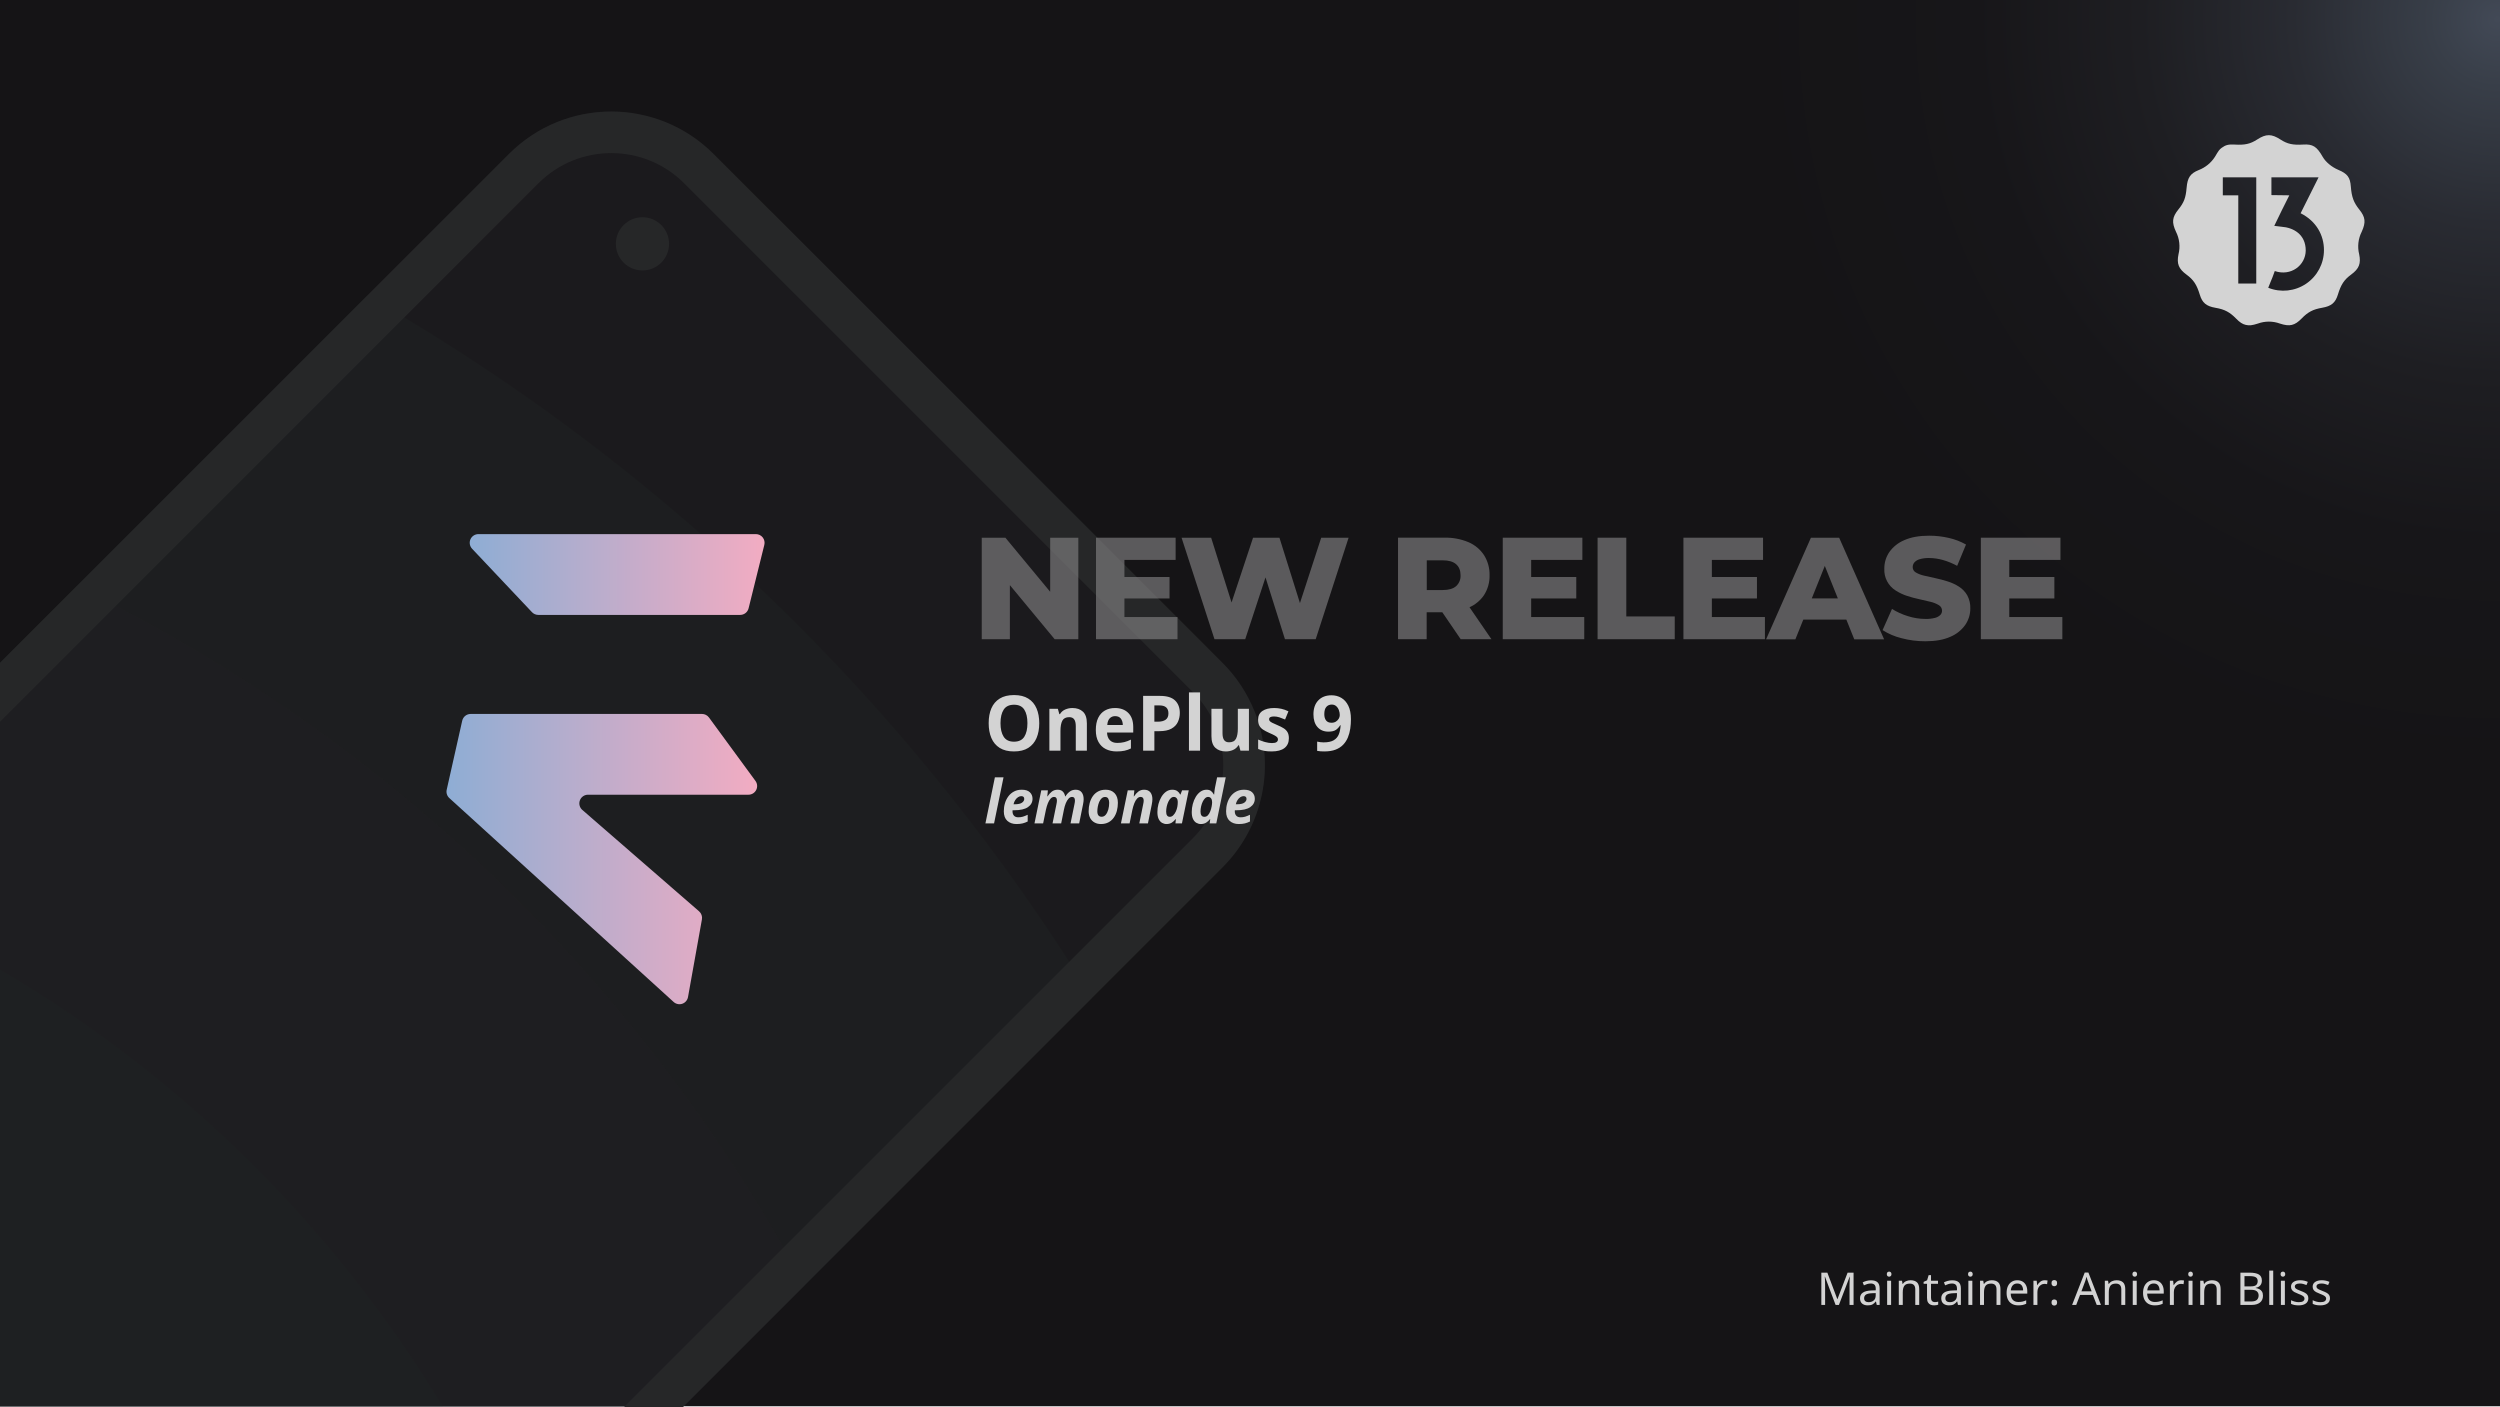
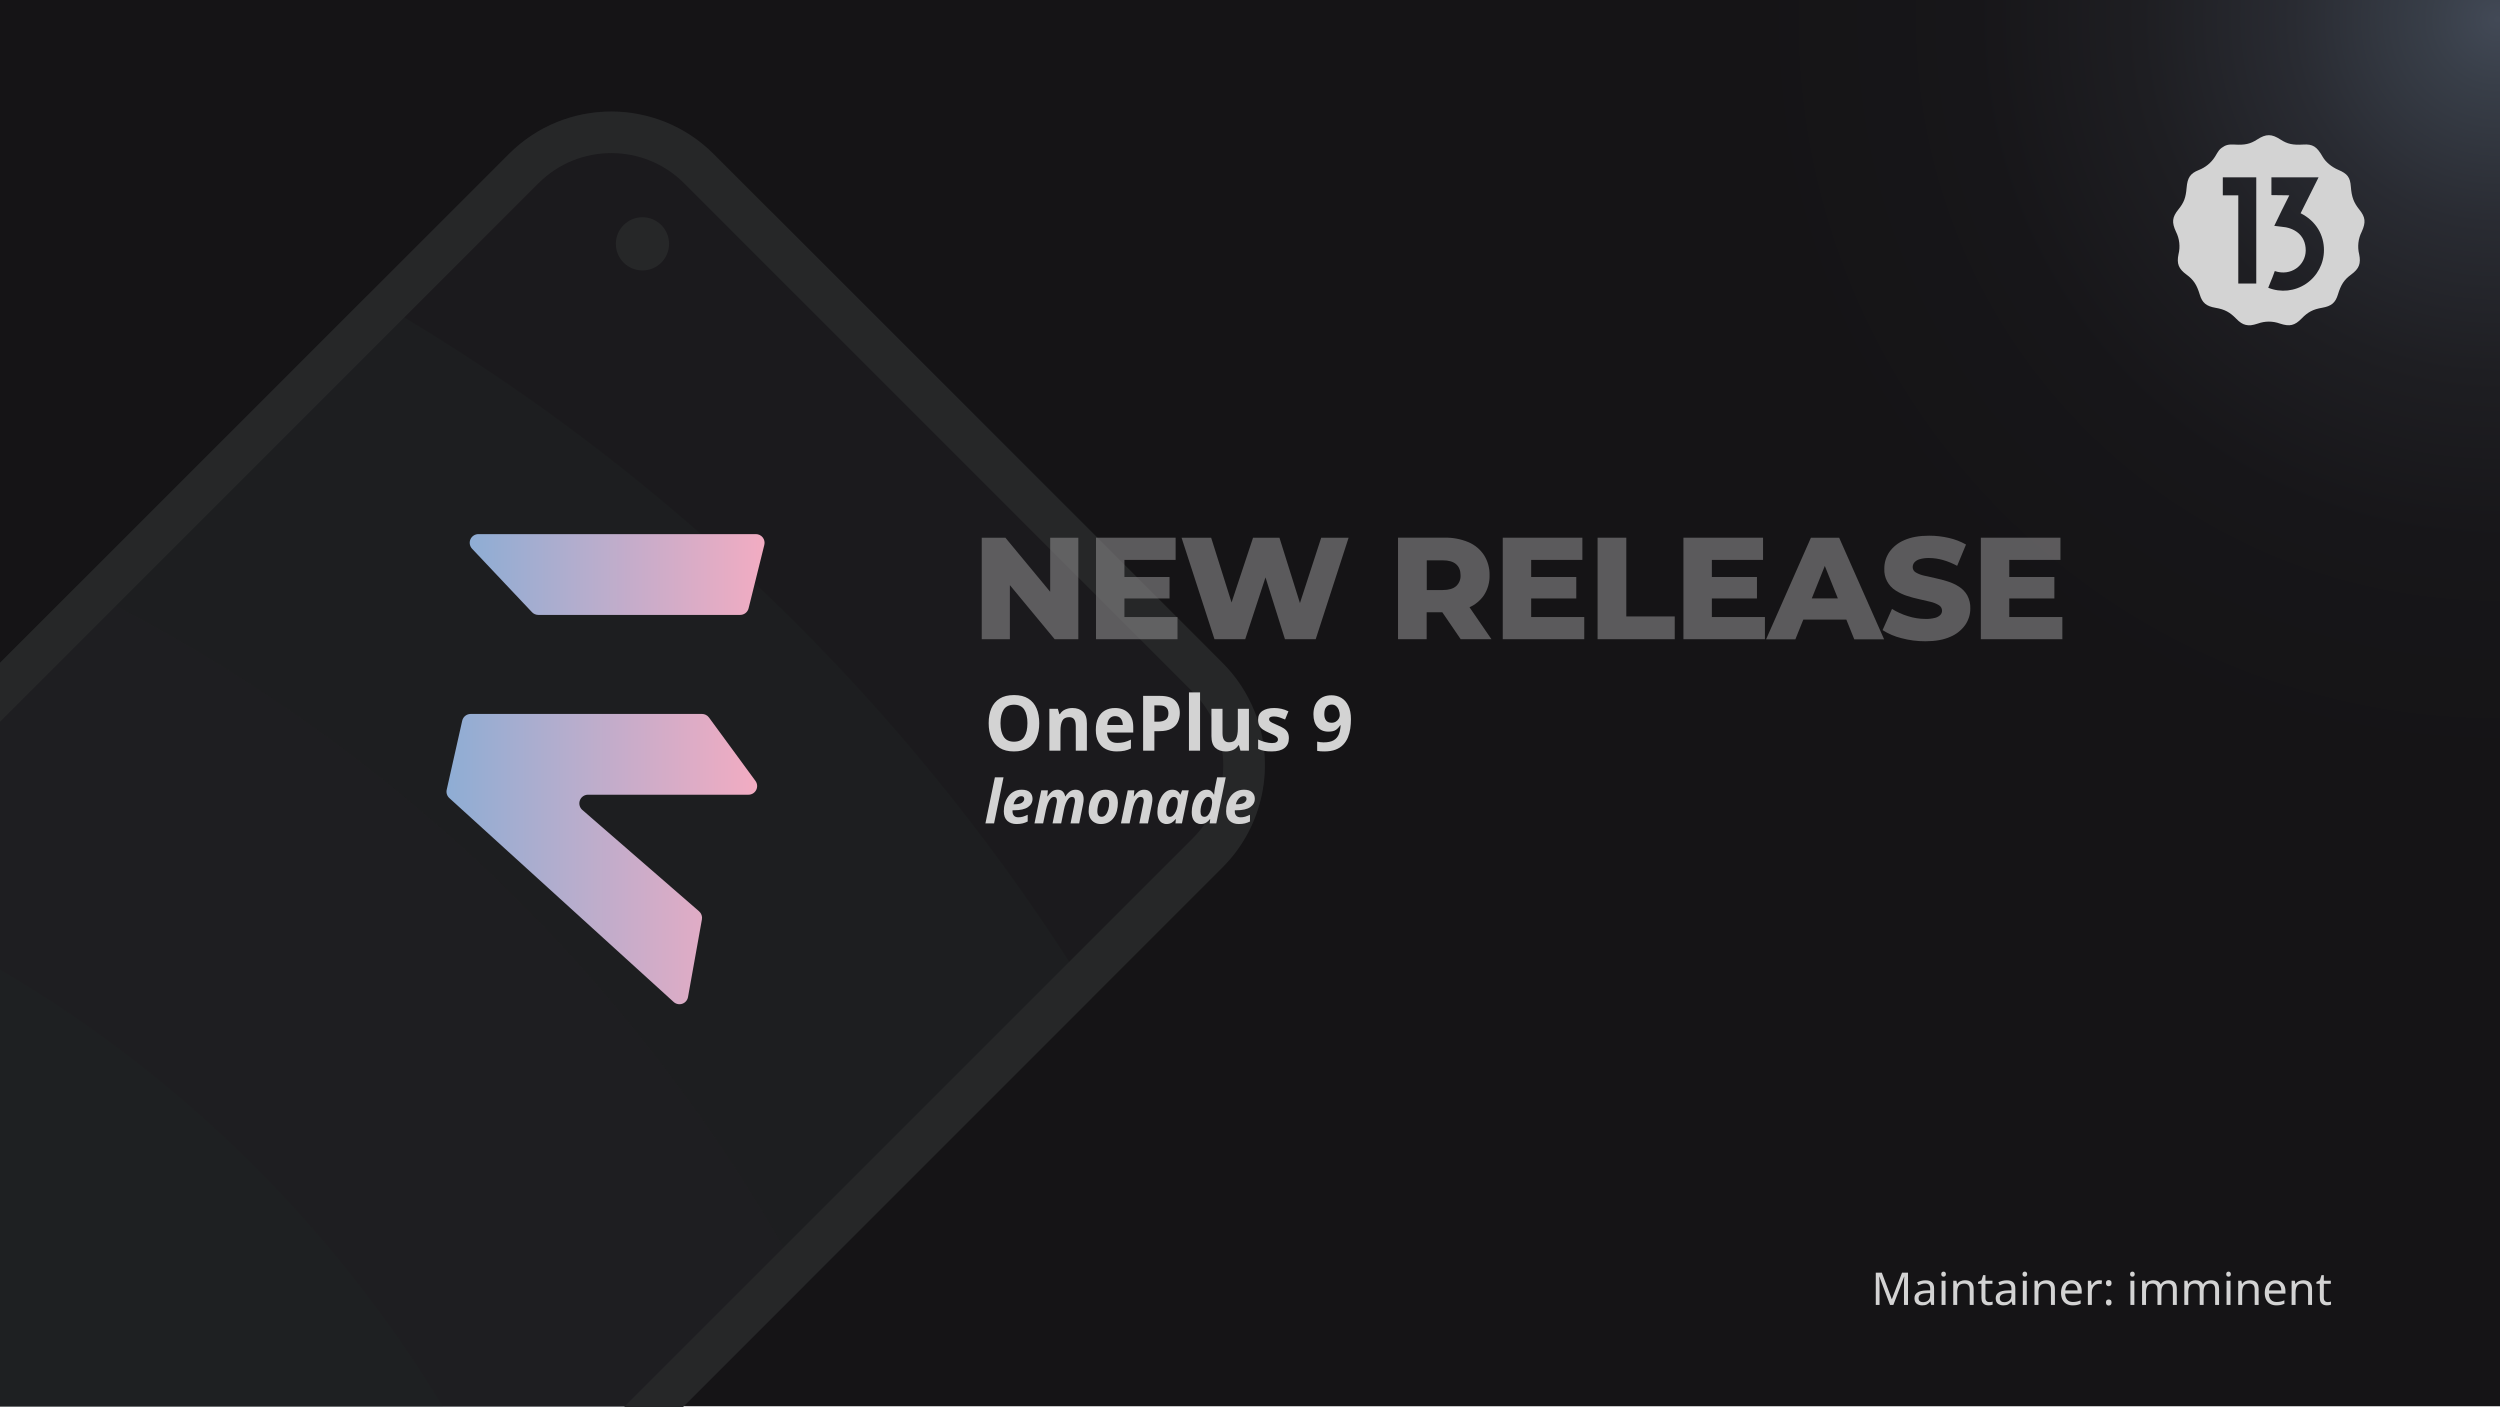
<svg xmlns="http://www.w3.org/2000/svg" xmlns:xlink="http://www.w3.org/1999/xlink" id="Layer_1" data-name="Layer 1" viewBox="0 0 1920 1080">
  <defs>
    <style>
          .cls-1 {
            fill: url(#radial-gradient);
          }
          .cls-2 {
            opacity: 0.58;
          }
          .cls-3 {
            fill: #26292b;
            opacity: 0.57;
          }
          .cls-4 {
            fill: #262728;
          }
          .cls-5 {
            fill: url(#linear-gradient);
          }
          .cls-6 {
            fill: url(#linear-gradient-2);
          }
          .cls-12,
          .cls-7,
          .cls-8 {
            fill: #d3d3d3;
            color: #d3d3d3;
          }
          .cls-8 {
            font-size: 34.7px;
            font-family: Montserrat-Regular, Montserrat;
          }
          .cls-9 {
            letter-spacing: -0.01em;
          }
          .cls-10 {
            opacity: 0.65;
          }
          .cls-11 {
            fill: #818081;
          }
          .cls-12 {
            font-size: 58.91px;
            font-family: Montserrat-ExtraBold, Montserrat;
            font-weight: 700;
          }
          .cls-13 {
            letter-spacing: 0em;
          }
          .cls-14 {
            letter-spacing: 0em;
          }
          .cls-15 {
            letter-spacing: -0.01em;
          }
          .cls-16,
          .cls-17,
          .cls-18 {
            font-size: 46.57px;
            font-family: Montserrat-ExtraBoldItalic, Montserrat;
            font-style: italic;
          }
          .cls-16 {
            letter-spacing: -0.01em;
          }
          .cls-17 {
            letter-spacing: 0em;
          }
          .cls-18 {
            letter-spacing: 0em;
          }

          .cls-100 {
            opacity: 0.58;
          }
          .cls-200 {
            fill: #26292b;
            opacity: 0.57;
          }
          .cls-300 {
            fill: #262728;
          }
        </style>
    <radialGradient id="radial-gradient" cx="1918" cy="14.88" r="581.79" gradientUnits="userSpaceOnUse">
      <stop offset="0" stop-color="#424956" />
      <stop offset="0.09" stop-color="#383e48" />
      <stop offset="0.27" stop-color="#292b32" />
      <stop offset="0.47" stop-color="#1e1e22" />
      <stop offset="0.69" stop-color="#171619" />
      <stop offset="1" stop-color="#151416" />
    </radialGradient>
    <linearGradient id="linear-gradient" x1="360.73" y1="441.22" x2="587.16" y2="441.22" gradientUnits="userSpaceOnUse">
      <stop offset="0" stop-color="#8eadd4" />
      <stop offset="1" stop-color="#f2acc2" />
    </linearGradient>
    <linearGradient id="linear-gradient-2" x1="342.89" y1="659.76" x2="581.49" y2="659.76" xlink:href="#linear-gradient" />
  </defs>
  <rect id="BG" class="cls-1" width="1920" height="1080" />
  <g id="_3" data-name="3">
    <g class="cls-100">
      <path class="cls-200" d="M939,666,838.62,766.37,618,987,402.5,1202.5-94.19,1699.19a111.06,111.06,0,0,1-156.88,0l-391-391a111.06,111.06,0,0,1,0-156.88l481.87-481.87L59,450.1l332-332a110.82,110.82,0,0,1,93.89-31.36q55.62,36.33,108.28,76.65L927.66,497.86Q946,521.8,963.51,546.39A111.09,111.09,0,0,1,939,666Z" />
      <path class="cls-200" d="M838.62,766.37,618,987,402.5,1202.5-94.19,1699.19a111.06,111.06,0,0,1-156.88,0l-391-391a111.06,111.06,0,0,1,0-156.88l481.87-481.87L59,450.1,282,227.15q14.34,8.17,28.48,16.66A1565.87,1565.87,0,0,1,821.19,738.67Q830.06,752.43,838.62,766.37Z" />
      <path class="cls-200" d="M618,987,402.5,1202.5-94.19,1699.19a111.06,111.06,0,0,1-156.88,0l-391-391a111.06,111.06,0,0,1,0-156.88l481.87-481.87L59,450.1q15.13,7.35,30,15.1A1262.33,1262.33,0,0,1,601.85,958Q610.1,972.4,618,987Z" />
      <path class="cls-200" d="M402.5,1202.5-94.19,1699.19a111.06,111.06,0,0,1-156.88,0l-391-391a111.06,111.06,0,0,1,0-156.88l481.87-481.87q16.47,6,32.65,12.49c227.82,91.84,412.7,267.8,516.19,489.39Q395.8,1186.73,402.5,1202.5Z" />
    </g>
    <g id="_4-2" data-name="4">
      <path class="cls-300" d="M963.51,546.39A110.42,110.42,0,0,0,939,509.16l-11.3-11.3L593.2,163.4l-45.29-45.29a111.05,111.05,0,0,0-156.88,0L59,450.1-160.25,669.39l-481.87,481.87a111.06,111.06,0,0,0,0,156.88l391.05,391a111.06,111.06,0,0,0,156.88,0L402.5,1202.5,618,987,838.62,766.37,939,666A111.09,111.09,0,0,0,963.51,546.39Zm-47.12,97.07-95.2,95.21L601.85,958,388.59,1171.27l-505.35,505.35a79.11,79.11,0,0,1-111.74,0l-391-391a79.1,79.1,0,0,1,0-111.74L413.6,140.68a79.1,79.1,0,0,1,111.74,0l391,391.05A79.1,79.1,0,0,1,916.39,643.46Z" />
      <circle class="cls-300" cx="493.41" cy="187.27" r="20.43" />
    </g>
  </g>
  <g id="EVO_Logo" data-name="EVO Logo">
    <path class="cls-5" d="M580.5,410.2H367.41a6.66,6.66,0,0,0-4.85,11.23l46,48.73a6.68,6.68,0,0,0,4.85,2.09H568.46a6.65,6.65,0,0,0,6.46-5.07L587,418.46A6.66,6.66,0,0,0,580.5,410.2Z" />
    <path class="cls-6" d="M447.19,622l89.7,77.89a6.67,6.67,0,0,1,2.19,6.2l-10.7,59.69a6.66,6.66,0,0,1-11,3.76L345.07,612.9a6.63,6.63,0,0,1-2-6.39l11.91-53a6.66,6.66,0,0,1,6.5-5.2H539.11a6.67,6.67,0,0,1,5.38,2.72l35.7,48.71a6.66,6.66,0,0,1-5.37,10.6H451.56A6.66,6.66,0,0,0,447.19,622Z" />
  </g>
  <g id="_13_Logo" data-name="13 Logo">
    <g id="g6323">
      <path class="cls-7" d="M1811.92,160.89c-4.28-5.31-5.89-9.68-6.46-17.5-.53-7.22-2.61-10-9.76-13-5-2.13-9.62-6-11.87-9.93-4.53-8-7.62-9.9-15.06-9.44-7.86.49-12.08-.44-17.36-3.86-6.88-4.46-11.06-4.46-17.94,0-5.28,3.42-9.5,4.35-17.36,3.86-4.53-.28-6.9.32-9.84,2.5-1.82,1.36-2.25,1.92-5.19,6.9a25.84,25.84,0,0,1-12.49,10.2c-6.43,2.59-8.61,5.78-9.27,13.57s-2,11.31-6.37,16.74c-4.75,5.93-5.16,9.79-1.82,17a25,25,0,0,1,1.95,17.4c-1.48,7.16.08,11.11,6.18,15.59,5.38,3.95,7.83,7.66,10.18,15.39,1.89,6.27,5,8.89,12.15,10.1,6.85,1.17,10.79,3.24,15.64,8.18,2.91,3,5,4.33,7.47,4.92,2.74.65,5,.4,9.3-1a24.69,24.69,0,0,1,17,0c7.49,2.46,11.34,1.55,16.7-3.94,4.83-5,8.77-7,15.64-8.2,7.1-1.21,10.26-3.83,12.16-10.1,2.34-7.73,4.79-11.44,10.17-15.39,6.1-4.48,7.66-8.43,6.17-15.59a25,25,0,0,1,2-17.4C1817.09,170.67,1816.68,166.81,1811.92,160.89Zm-79.11,56.84H1719V150h-11.88V136.17h25.69ZM1742,221l1.83-4.55,1.42-3.45,1.78-4.83c12.33,4.22,23.64-4.31,23.77-15.78,0-12.56-9.68-17.63-18.5-18.24l-5.66-.7,5.75-11.85,5.8-11.59-6.82-.09-6.92-.09V136.17h36.22l-6.9,13.8-6.9,13.8c12.18,6.13,17.93,17,17.93,28.28A31.17,31.17,0,0,1,1742,221Z" />
    </g>
  </g>
  <text class="cls-8" text-anchor="end" transform="translate(1800 1002.18)">
-         Maintainer: Anierin Bliss
+         Maintainer: imminent
        <tspan class="cls-9" y="0" />
  </text>
  <g id="Text">
    <g class="cls-10">
      <polygon class="cls-11" points="806.54 454.5 772.13 412.96 753.98 412.96 753.98 490.92 775.58 490.92 775.58 449.37 809.99 490.92 828.15 490.92 828.15 412.96 806.54 412.96 806.54 454.5" />
      <polygon class="cls-11" points="863.56 459.62 898.2 459.62 898.2 443.14 863.56 443.14 863.56 430 902.88 430 902.88 412.96 841.73 412.96 841.73 490.92 904.32 490.92 904.32 473.88 863.56 473.88 863.56 459.62" />
      <polygon class="cls-11" points="998.36 463.18 982.61 412.96 962.35 412.96 945.84 462.71 930.16 412.96 907.44 412.96 932.72 490.92 956.33 490.92 971.91 443.44 986.85 490.92 1010.46 490.92 1035.73 412.96 1014.69 412.96 998.36 463.18" />
      <path class="cls-11" d="M1139.75,457a26.91,26.91,0,0,0,4.23-15.2,27.67,27.67,0,0,0-4.23-15.42,26.89,26.89,0,0,0-12-10,45,45,0,0,0-18.43-3.45h-35.64v78h22V470.2h12l14.13,20.71h23.61l-16.84-24.54A26.58,26.58,0,0,0,1139.75,457Zm-21.44-23.66q3.4,3,3.4,8.46a10.54,10.54,0,0,1-3.4,8.35q-3.39,3-10.3,3h-12.25V430.33H1108Q1114.91,430.33,1118.31,433.34Z" />
      <polygon class="cls-11" points="1175.94 459.62 1210.58 459.62 1210.58 443.14 1175.94 443.14 1175.94 430 1215.26 430 1215.26 412.96 1154.12 412.96 1154.12 490.92 1216.7 490.92 1216.7 473.88 1175.94 473.88 1175.94 459.62" />
      <polygon class="cls-11" points="1249 412.96 1226.95 412.96 1226.95 490.92 1286.2 490.92 1286.2 473.43 1249 473.43 1249 412.96" />
      <polygon class="cls-11" points="1314.7 459.62 1349.34 459.62 1349.34 443.14 1314.7 443.14 1314.7 430 1354.02 430 1354.02 412.96 1292.88 412.96 1292.88 490.92 1355.46 490.92 1355.46 473.88 1314.7 473.88 1314.7 459.62" />
      <path class="cls-11" d="M1390.77,413l-34.41,78h22.49l6.08-15.14H1418l6.08,15.14H1447l-34.52-78Zm.69,46.55,10-24.93,10,24.93Z" />
      <path class="cls-11" d="M1504.47,450.54a36.13,36.13,0,0,0-8.63-4c-3.15-1-6.31-1.83-9.46-2.5s-6.05-1.32-8.69-1.95a21.41,21.41,0,0,1-6.35-2.45,4.61,4.61,0,0,1-2.39-4.06,5.66,5.66,0,0,1,1.22-3.57,8.42,8.42,0,0,1,4-2.5,23.45,23.45,0,0,1,7.35-.95,39.84,39.84,0,0,1,10.58,1.5,53,53,0,0,1,11,4.51l6.79-16.37a48.29,48.29,0,0,0-13.2-5.07,66.2,66.2,0,0,0-15.09-1.72q-11.46,0-19.15,3.45A26.66,26.66,0,0,0,1451,424a22.18,22.18,0,0,0-3.84,12.7,18.66,18.66,0,0,0,8.8,16.87,37.67,37.67,0,0,0,8.63,4.07,89.22,89.22,0,0,0,9.47,2.56c3.15.67,6,1.33,8.63,2a22.16,22.16,0,0,1,6.34,2.56,4.79,4.79,0,0,1,2.45,4.24,4.66,4.66,0,0,1-1.28,3.28,8.92,8.92,0,0,1-4.06,2.23,26.27,26.27,0,0,1-7.35.83,44.81,44.81,0,0,1-13.64-2.17,51,51,0,0,1-12.09-5.51l-7.24,16.26a48.12,48.12,0,0,0,14.43,6.18,70.09,70.09,0,0,0,18.43,2.39q11.58,0,19.21-3.45a26.45,26.45,0,0,0,11.47-9.19,22.05,22.05,0,0,0,3.84-12.53,19.91,19.91,0,0,0-2.39-10.19A19.52,19.52,0,0,0,1504.47,450.54Z" />
      <polygon class="cls-11" points="1543.12 473.88 1543.12 459.62 1577.75 459.62 1577.75 443.14 1543.12 443.14 1543.12 430 1582.43 430 1582.43 412.96 1521.29 412.96 1521.29 490.92 1583.88 490.92 1583.88 473.88 1543.12 473.88" />
    </g>
    <text class="cls-12" transform="translate(755.98 576.51) scale(0.97 1)">
      <tspan class="cls-13" y="0">OnePlus 9</tspan>
      <tspan class="cls-13" x="0" dy="0" />
      <tspan class="cls-16" x="0" dy="1.2em">lemonade</tspan>
    </text>
  </g>
</svg>
